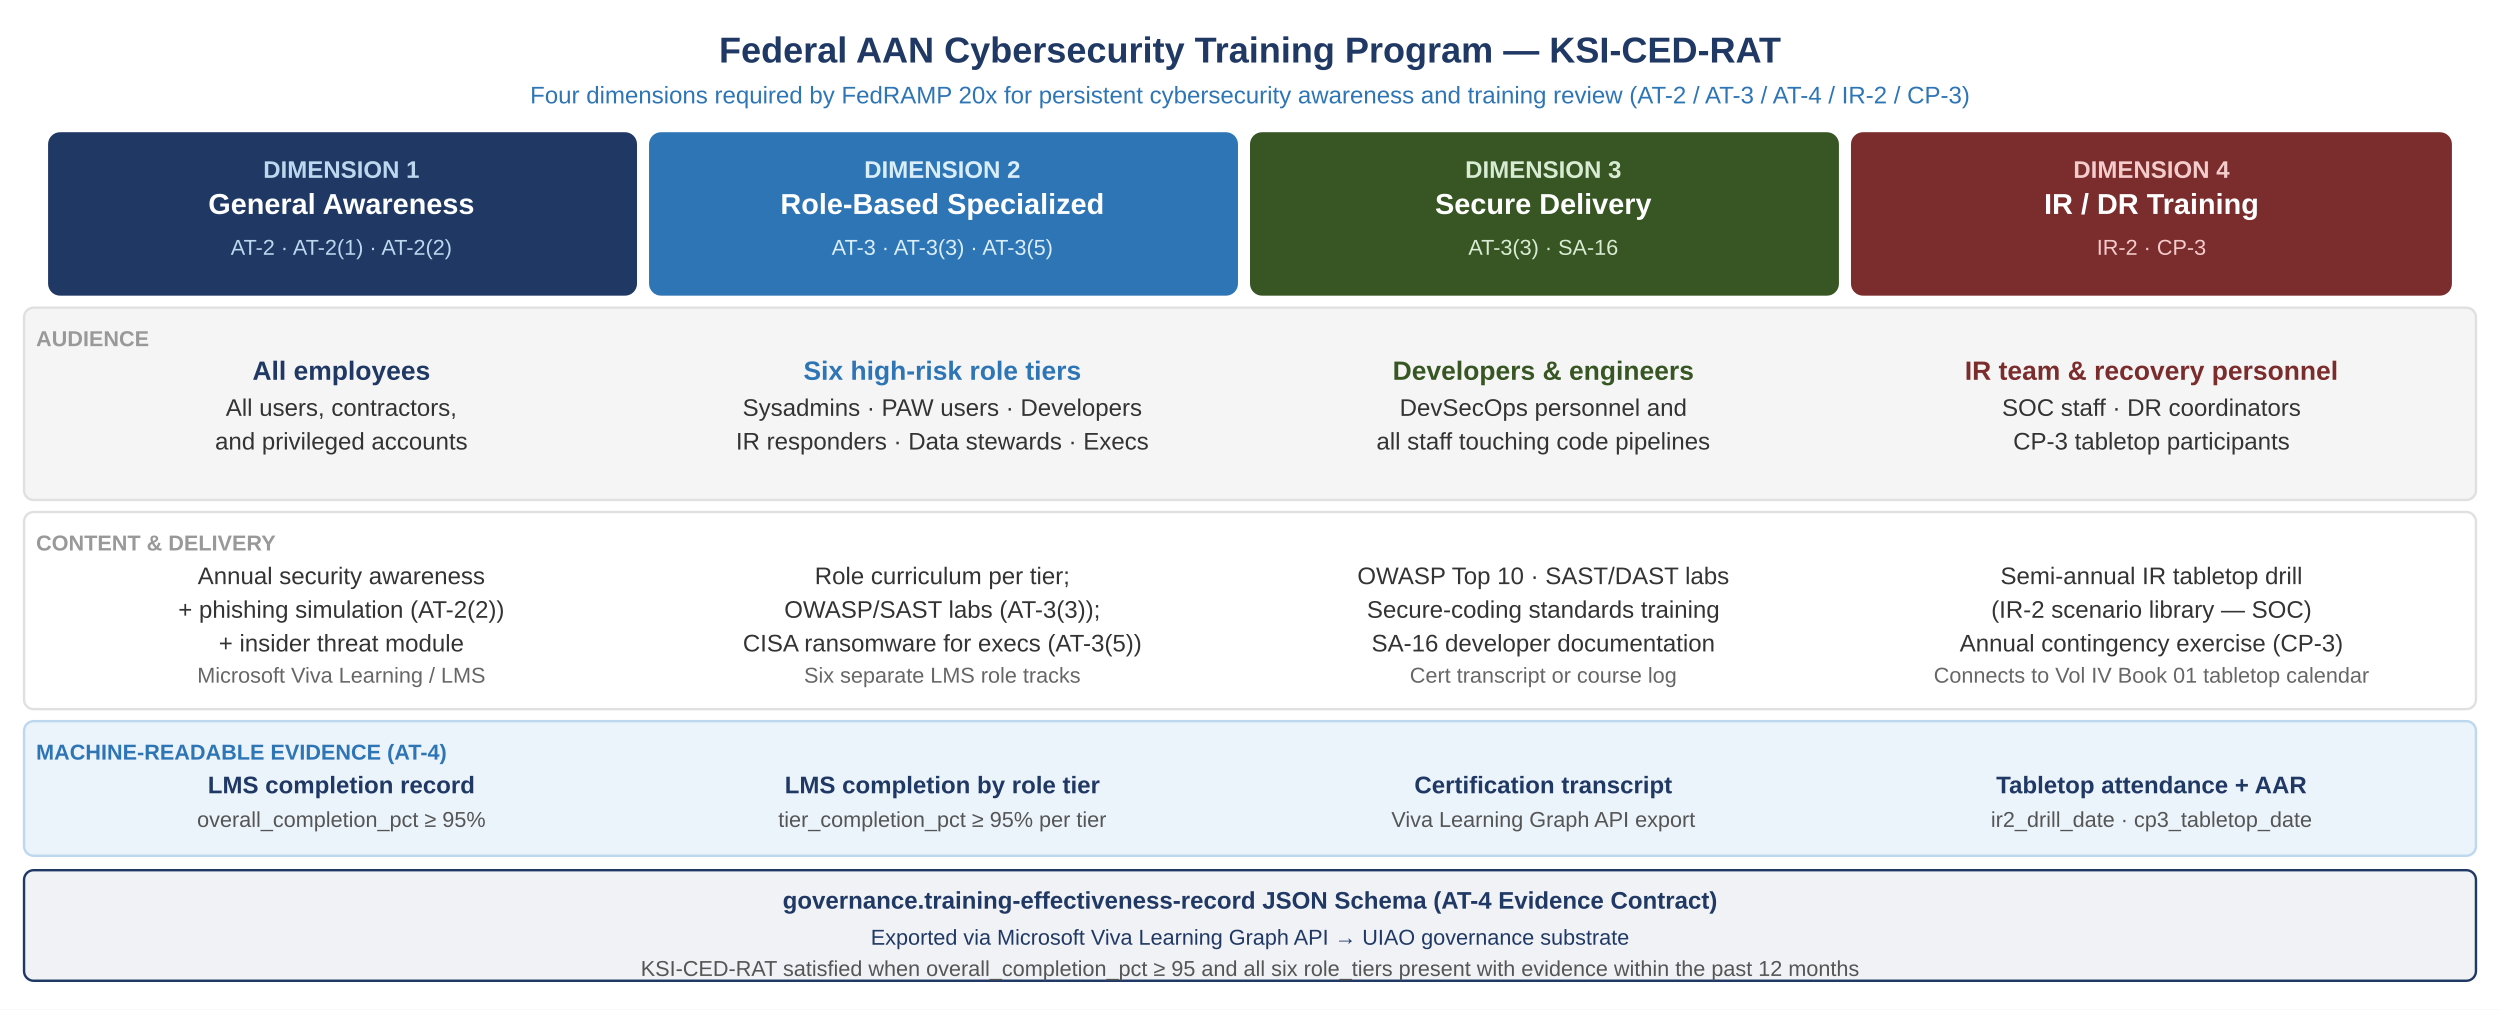
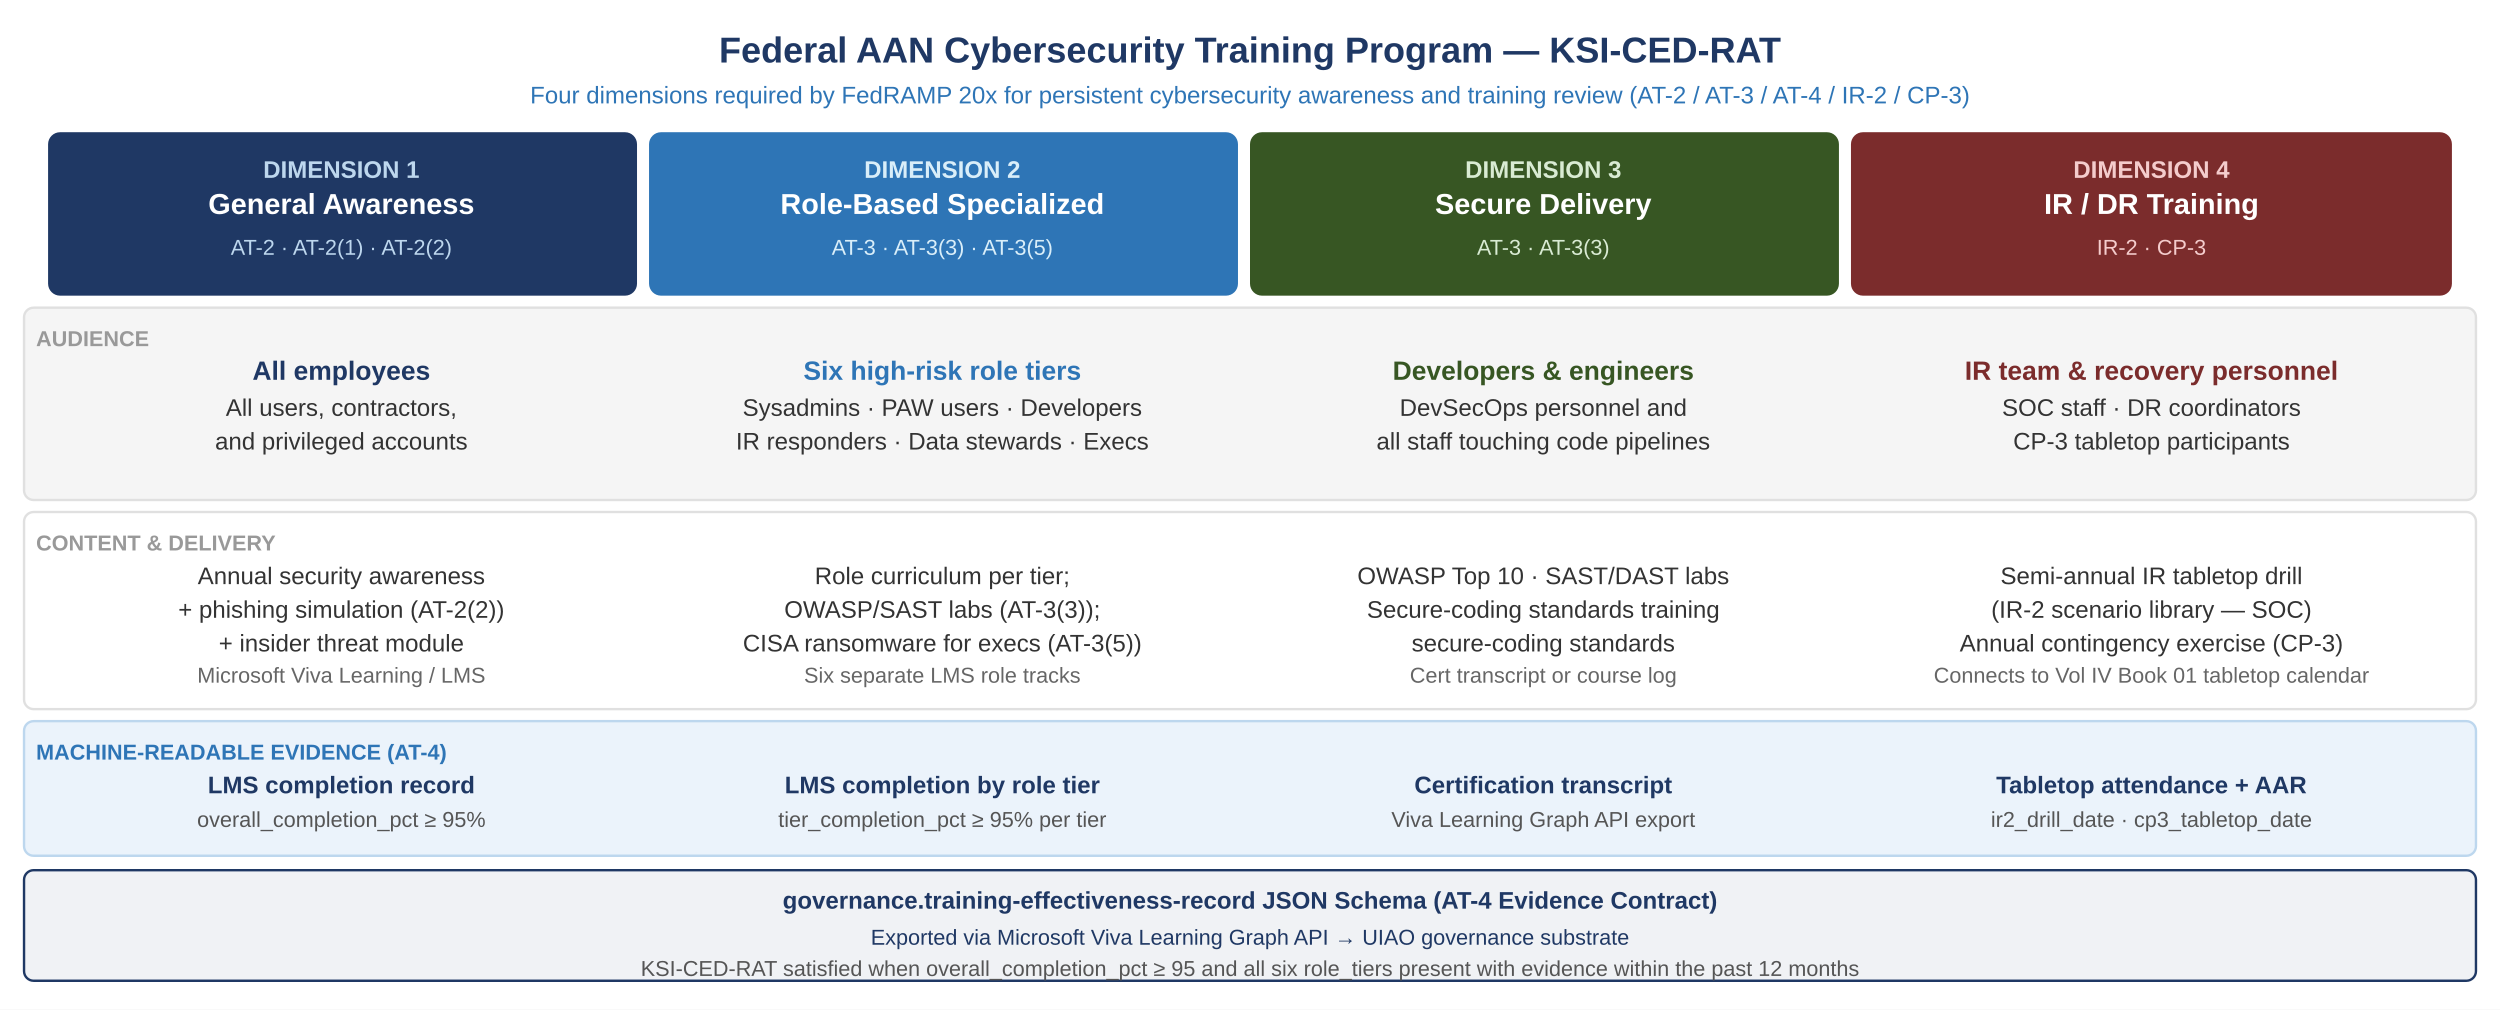
<svg xmlns="http://www.w3.org/2000/svg" viewBox="0 0 1040 420" style="font-family:Arial,sans-serif;background:#FFFFFF;">
  <rect width="1040" height="420" fill="#FFFFFF" />
  <text x="520" y="26" text-anchor="middle" font-size="15" font-weight="bold" fill="#1F3864">Federal AAN Cybersecurity Training Program — KSI-CED-RAT</text>
  <text x="520" y="43" text-anchor="middle" font-size="10" fill="#2E75B6">Four dimensions required by FedRAMP 20x for persistent cybersecurity awareness and training review (AT-2 / AT-3 / AT-4 / IR-2 / CP-3)</text>
  <rect x="20" y="55" width="245" height="68" rx="5" fill="#1F3864" />
  <rect x="270" y="55" width="245" height="68" rx="5" fill="#2E75B6" />
  <rect x="520" y="55" width="245" height="68" rx="5" fill="#375623" />
  <rect x="770" y="55" width="250" height="68" rx="5" fill="#7B2C2C" />
  <text x="142" y="74" text-anchor="middle" font-size="10" font-weight="bold" fill="#BDD7EE">DIMENSION 1</text>
  <text x="142" y="89" text-anchor="middle" font-size="12" font-weight="bold" fill="#FFFFFF">General Awareness</text>
  <text x="142" y="106" text-anchor="middle" font-size="9" fill="#BDD7EE">AT-2 · AT-2(1) · AT-2(2)</text>
  <text x="392" y="74" text-anchor="middle" font-size="10" font-weight="bold" fill="#D9EEF9">DIMENSION 2</text>
  <text x="392" y="89" text-anchor="middle" font-size="12" font-weight="bold" fill="#FFFFFF">Role-Based Specialized</text>
  <text x="392" y="106" text-anchor="middle" font-size="9" fill="#D9EEF9">AT-3 · AT-3(3) · AT-3(5)</text>
  <text x="642" y="74" text-anchor="middle" font-size="10" font-weight="bold" fill="#D9EBD3">DIMENSION 3</text>
  <text x="642" y="89" text-anchor="middle" font-size="12" font-weight="bold" fill="#FFFFFF">Secure Delivery</text>
-   <text x="642" y="106" text-anchor="middle" font-size="9" fill="#D9EBD3">AT-3(3) · SA-16</text>
+   <text x="642" y="106" text-anchor="middle" font-size="9" fill="#D9EBD3">AT-3 · AT-3(3)</text>
  <text x="895" y="74" text-anchor="middle" font-size="10" font-weight="bold" fill="#F4CCCC">DIMENSION 4</text>
  <text x="895" y="89" text-anchor="middle" font-size="12" font-weight="bold" fill="#FFFFFF">IR / DR Training</text>
  <text x="895" y="106" text-anchor="middle" font-size="9" fill="#F4CCCC">IR-2 · CP-3</text>
  <rect x="10" y="128" width="1020" height="80" rx="4" fill="#F5F5F5" stroke="#E0E0E0" stroke-width="1" />
  <text x="15" y="144" font-size="9" font-weight="bold" fill="#999999">AUDIENCE</text>
  <text x="142" y="158" text-anchor="middle" font-size="11" font-weight="bold" fill="#1F3864">All employees</text>
  <text x="142" y="173" text-anchor="middle" font-size="10" fill="#333333">All users, contractors,</text>
  <text x="142" y="187" text-anchor="middle" font-size="10" fill="#333333">and privileged accounts</text>
  <text x="392" y="158" text-anchor="middle" font-size="11" font-weight="bold" fill="#2E75B6">Six high-risk role tiers</text>
  <text x="392" y="173" text-anchor="middle" font-size="10" fill="#333333">Sysadmins · PAW users · Developers</text>
  <text x="392" y="187" text-anchor="middle" font-size="10" fill="#333333">IR responders · Data stewards · Execs</text>
  <text x="642" y="158" text-anchor="middle" font-size="11" font-weight="bold" fill="#375623">Developers &amp; engineers</text>
  <text x="642" y="173" text-anchor="middle" font-size="10" fill="#333333">DevSecOps personnel and</text>
  <text x="642" y="187" text-anchor="middle" font-size="10" fill="#333333">all staff touching code pipelines</text>
  <text x="895" y="158" text-anchor="middle" font-size="11" font-weight="bold" fill="#7B2C2C">IR team &amp; recovery personnel</text>
  <text x="895" y="173" text-anchor="middle" font-size="10" fill="#333333">SOC staff · DR coordinators</text>
  <text x="895" y="187" text-anchor="middle" font-size="10" fill="#333333">CP-3 tabletop participants</text>
  <rect x="10" y="213" width="1020" height="82" rx="4" fill="#FFFFFF" stroke="#E0E0E0" stroke-width="1" />
  <text x="15" y="229" font-size="9" font-weight="bold" fill="#999999">CONTENT &amp; DELIVERY</text>
  <text x="142" y="243" text-anchor="middle" font-size="10" fill="#333333">Annual security awareness</text>
  <text x="142" y="257" text-anchor="middle" font-size="10" fill="#333333">+ phishing simulation (AT-2(2))</text>
  <text x="142" y="271" text-anchor="middle" font-size="10" fill="#333333">+ insider threat module</text>
  <text x="142" y="284" text-anchor="middle" font-size="9" fill="#666666">Microsoft Viva Learning / LMS</text>
  <text x="392" y="243" text-anchor="middle" font-size="10" fill="#333333">Role curriculum per tier;</text>
  <text x="392" y="257" text-anchor="middle" font-size="10" fill="#333333">OWASP/SAST labs (AT-3(3));</text>
  <text x="392" y="271" text-anchor="middle" font-size="10" fill="#333333">CISA ransomware for execs (AT-3(5))</text>
  <text x="392" y="284" text-anchor="middle" font-size="9" fill="#666666">Six separate LMS role tracks</text>
  <text x="642" y="243" text-anchor="middle" font-size="10" fill="#333333">OWASP Top 10 · SAST/DAST labs</text>
  <text x="642" y="257" text-anchor="middle" font-size="10" fill="#333333">Secure-coding standards training</text>
-   <text x="642" y="271" text-anchor="middle" font-size="10" fill="#333333">SA-16 developer documentation</text>
+   <text x="642" y="271" text-anchor="middle" font-size="10" fill="#333333">secure-coding standards</text>
  <text x="642" y="284" text-anchor="middle" font-size="9" fill="#666666">Cert transcript or course log</text>
  <text x="895" y="243" text-anchor="middle" font-size="10" fill="#333333">Semi-annual IR tabletop drill</text>
  <text x="895" y="257" text-anchor="middle" font-size="10" fill="#333333">(IR-2 scenario library — SOC)</text>
  <text x="895" y="271" text-anchor="middle" font-size="10" fill="#333333">Annual contingency exercise (CP-3)</text>
  <text x="895" y="284" text-anchor="middle" font-size="9" fill="#666666">Connects to Vol IV Book 01 tabletop calendar</text>
  <rect x="10" y="300" width="1020" height="56" rx="4" fill="#EBF3FB" stroke="#BDD7EE" stroke-width="1" />
  <text x="15" y="316" font-size="9" font-weight="bold" fill="#2E75B6">MACHINE-READABLE EVIDENCE (AT-4)</text>
  <text x="142" y="330" text-anchor="middle" font-size="10" font-weight="bold" fill="#1F3864">LMS completion record</text>
  <text x="142" y="344" text-anchor="middle" font-size="9" fill="#555555">overall_completion_pct ≥ 95%</text>
  <text x="392" y="330" text-anchor="middle" font-size="10" font-weight="bold" fill="#1F3864">LMS completion by role tier</text>
  <text x="392" y="344" text-anchor="middle" font-size="9" fill="#555555">tier_completion_pct ≥ 95% per tier</text>
  <text x="642" y="330" text-anchor="middle" font-size="10" font-weight="bold" fill="#1F3864">Certification transcript</text>
  <text x="642" y="344" text-anchor="middle" font-size="9" fill="#555555">Viva Learning Graph API export</text>
  <text x="895" y="330" text-anchor="middle" font-size="10" font-weight="bold" fill="#1F3864">Tabletop attendance + AAR</text>
  <text x="895" y="344" text-anchor="middle" font-size="9" fill="#555555">ir2_drill_date · cp3_tabletop_date</text>
  <rect x="10" y="362" width="1020" height="46" rx="4" fill="#1F3864" opacity="0.07" />
  <rect x="10" y="362" width="1020" height="46" rx="4" fill="none" stroke="#1F3864" stroke-width="1" />
  <text x="520" y="378" text-anchor="middle" font-size="10" font-weight="bold" fill="#1F3864">governance.training-effectiveness-record JSON Schema (AT-4 Evidence Contract)</text>
  <text x="520" y="393" text-anchor="middle" font-size="9" fill="#1F3864">Exported via Microsoft Viva Learning Graph API → UIAO governance substrate</text>
  <text x="520" y="406" text-anchor="middle" font-size="9" fill="#555555">KSI-CED-RAT satisfied when overall_completion_pct ≥ 95 and all six role_tiers present with evidence within the past 12 months</text>
</svg>
